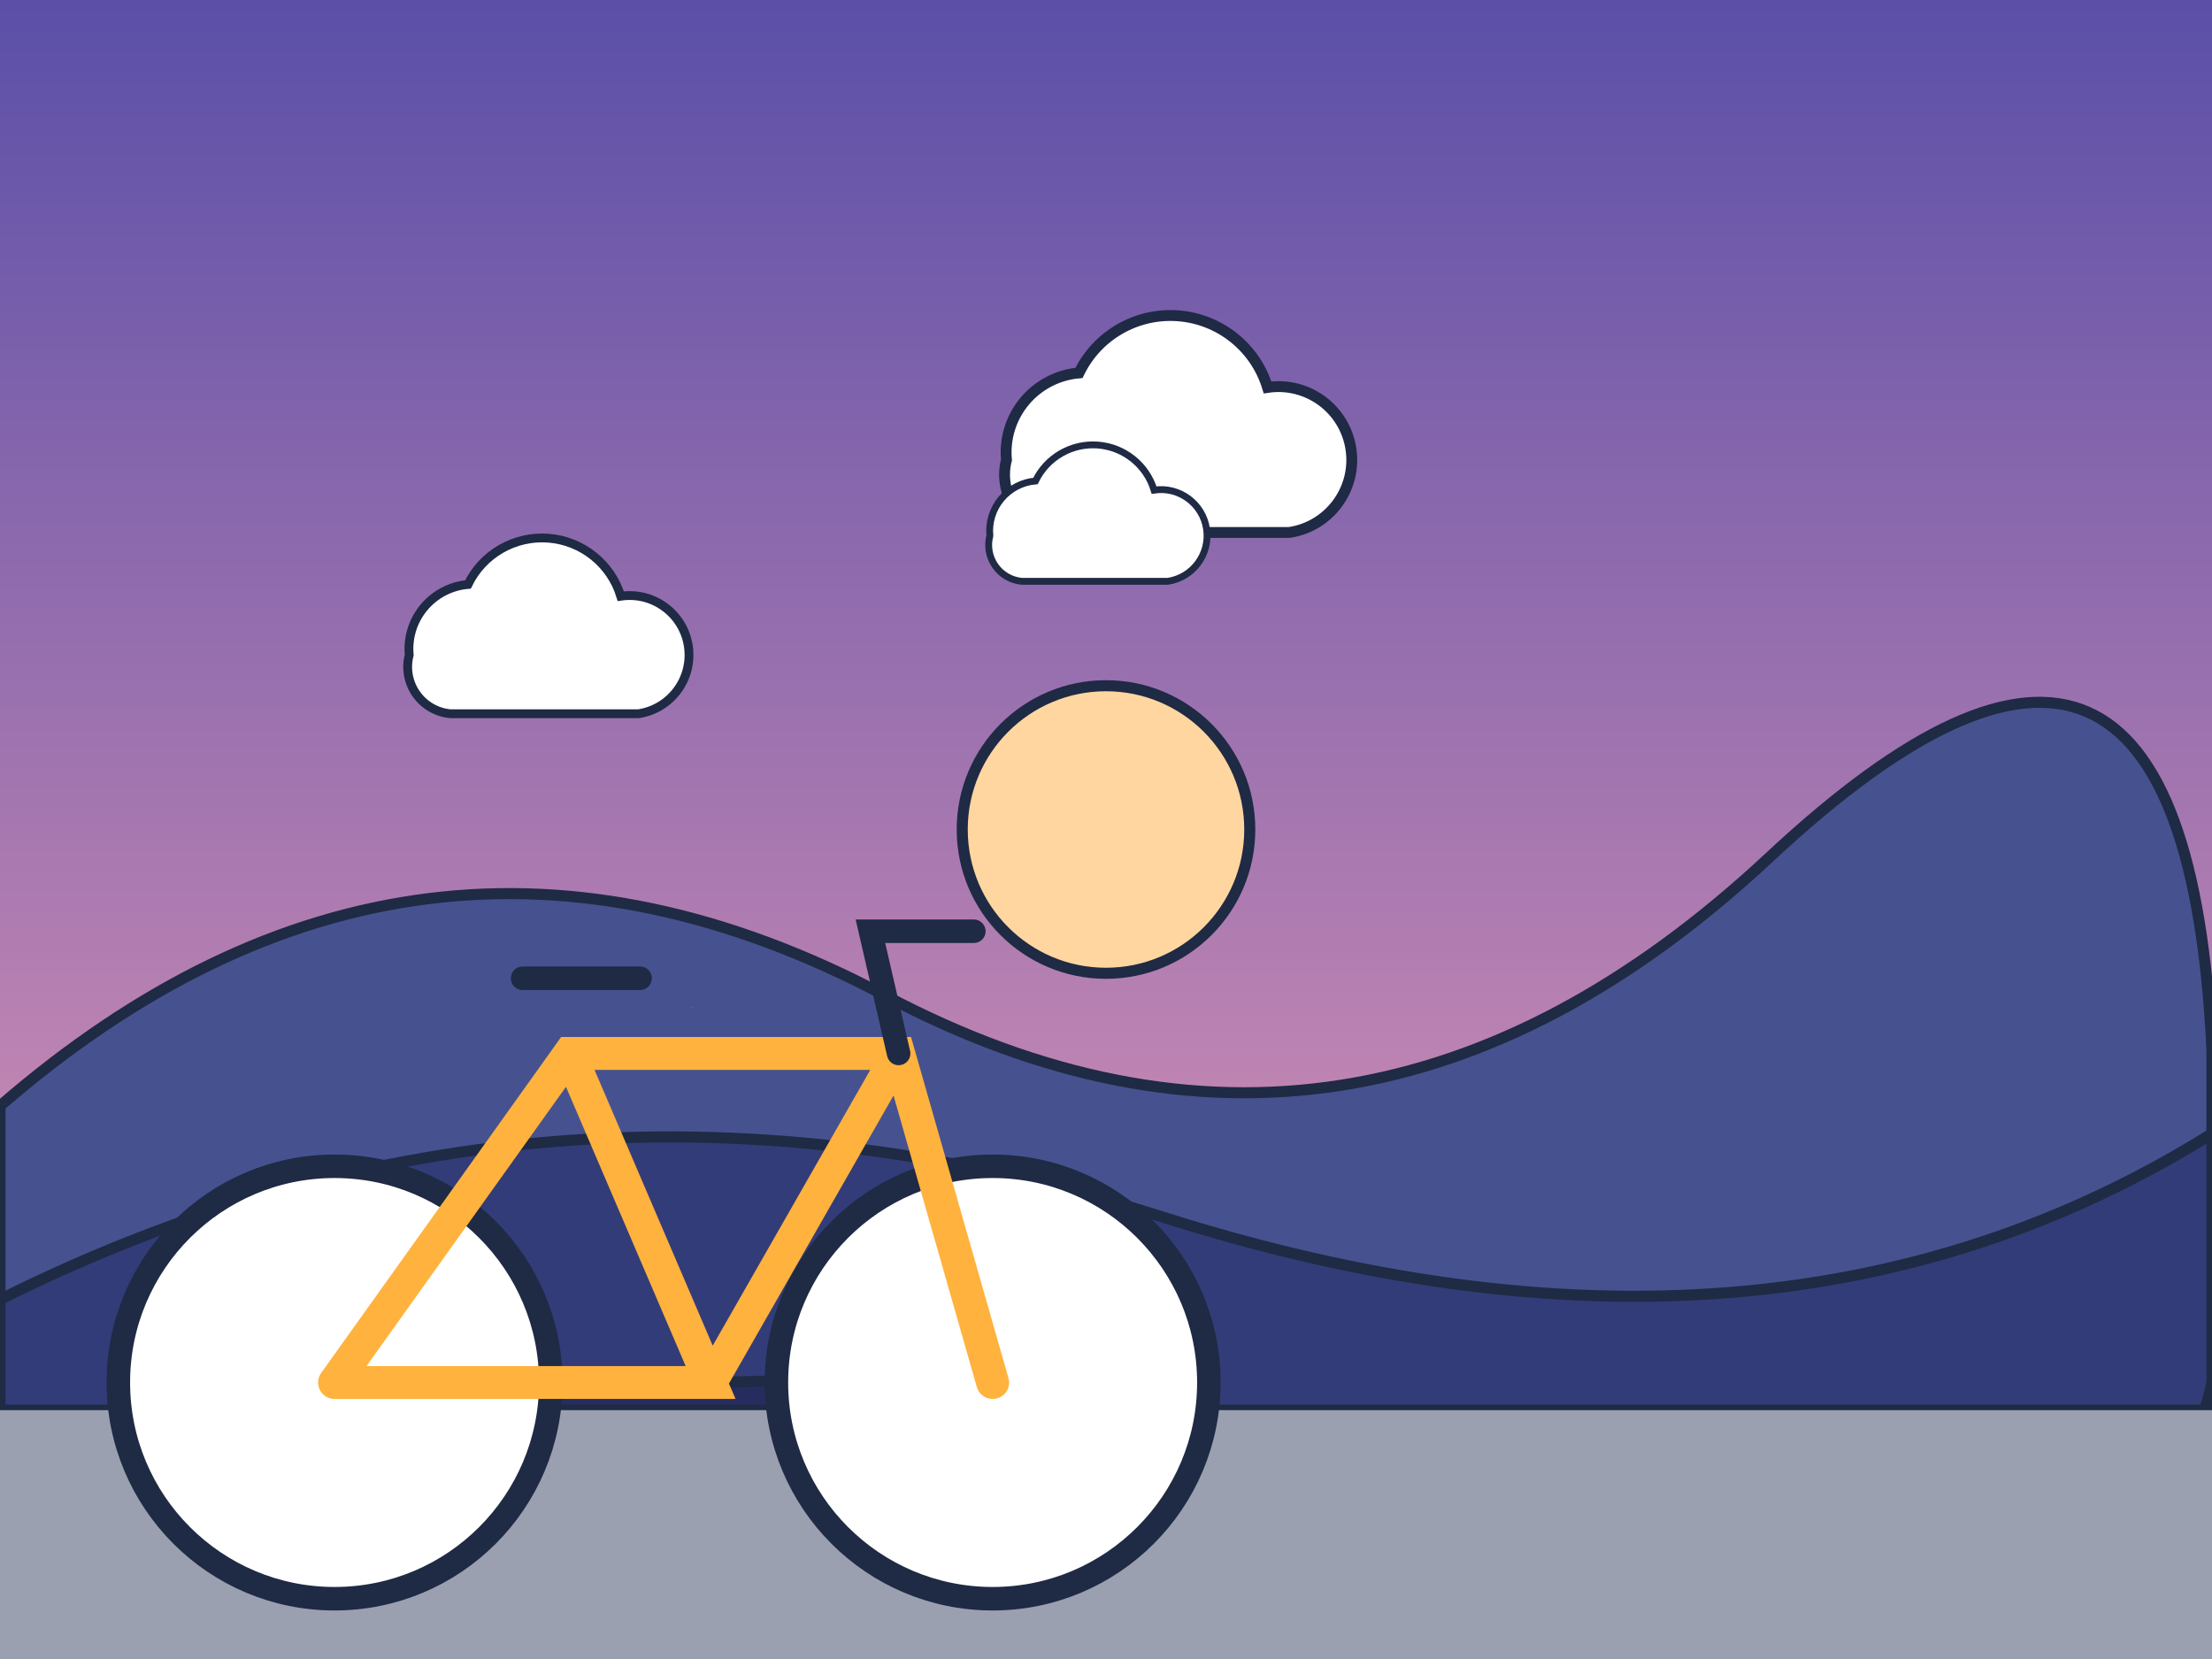
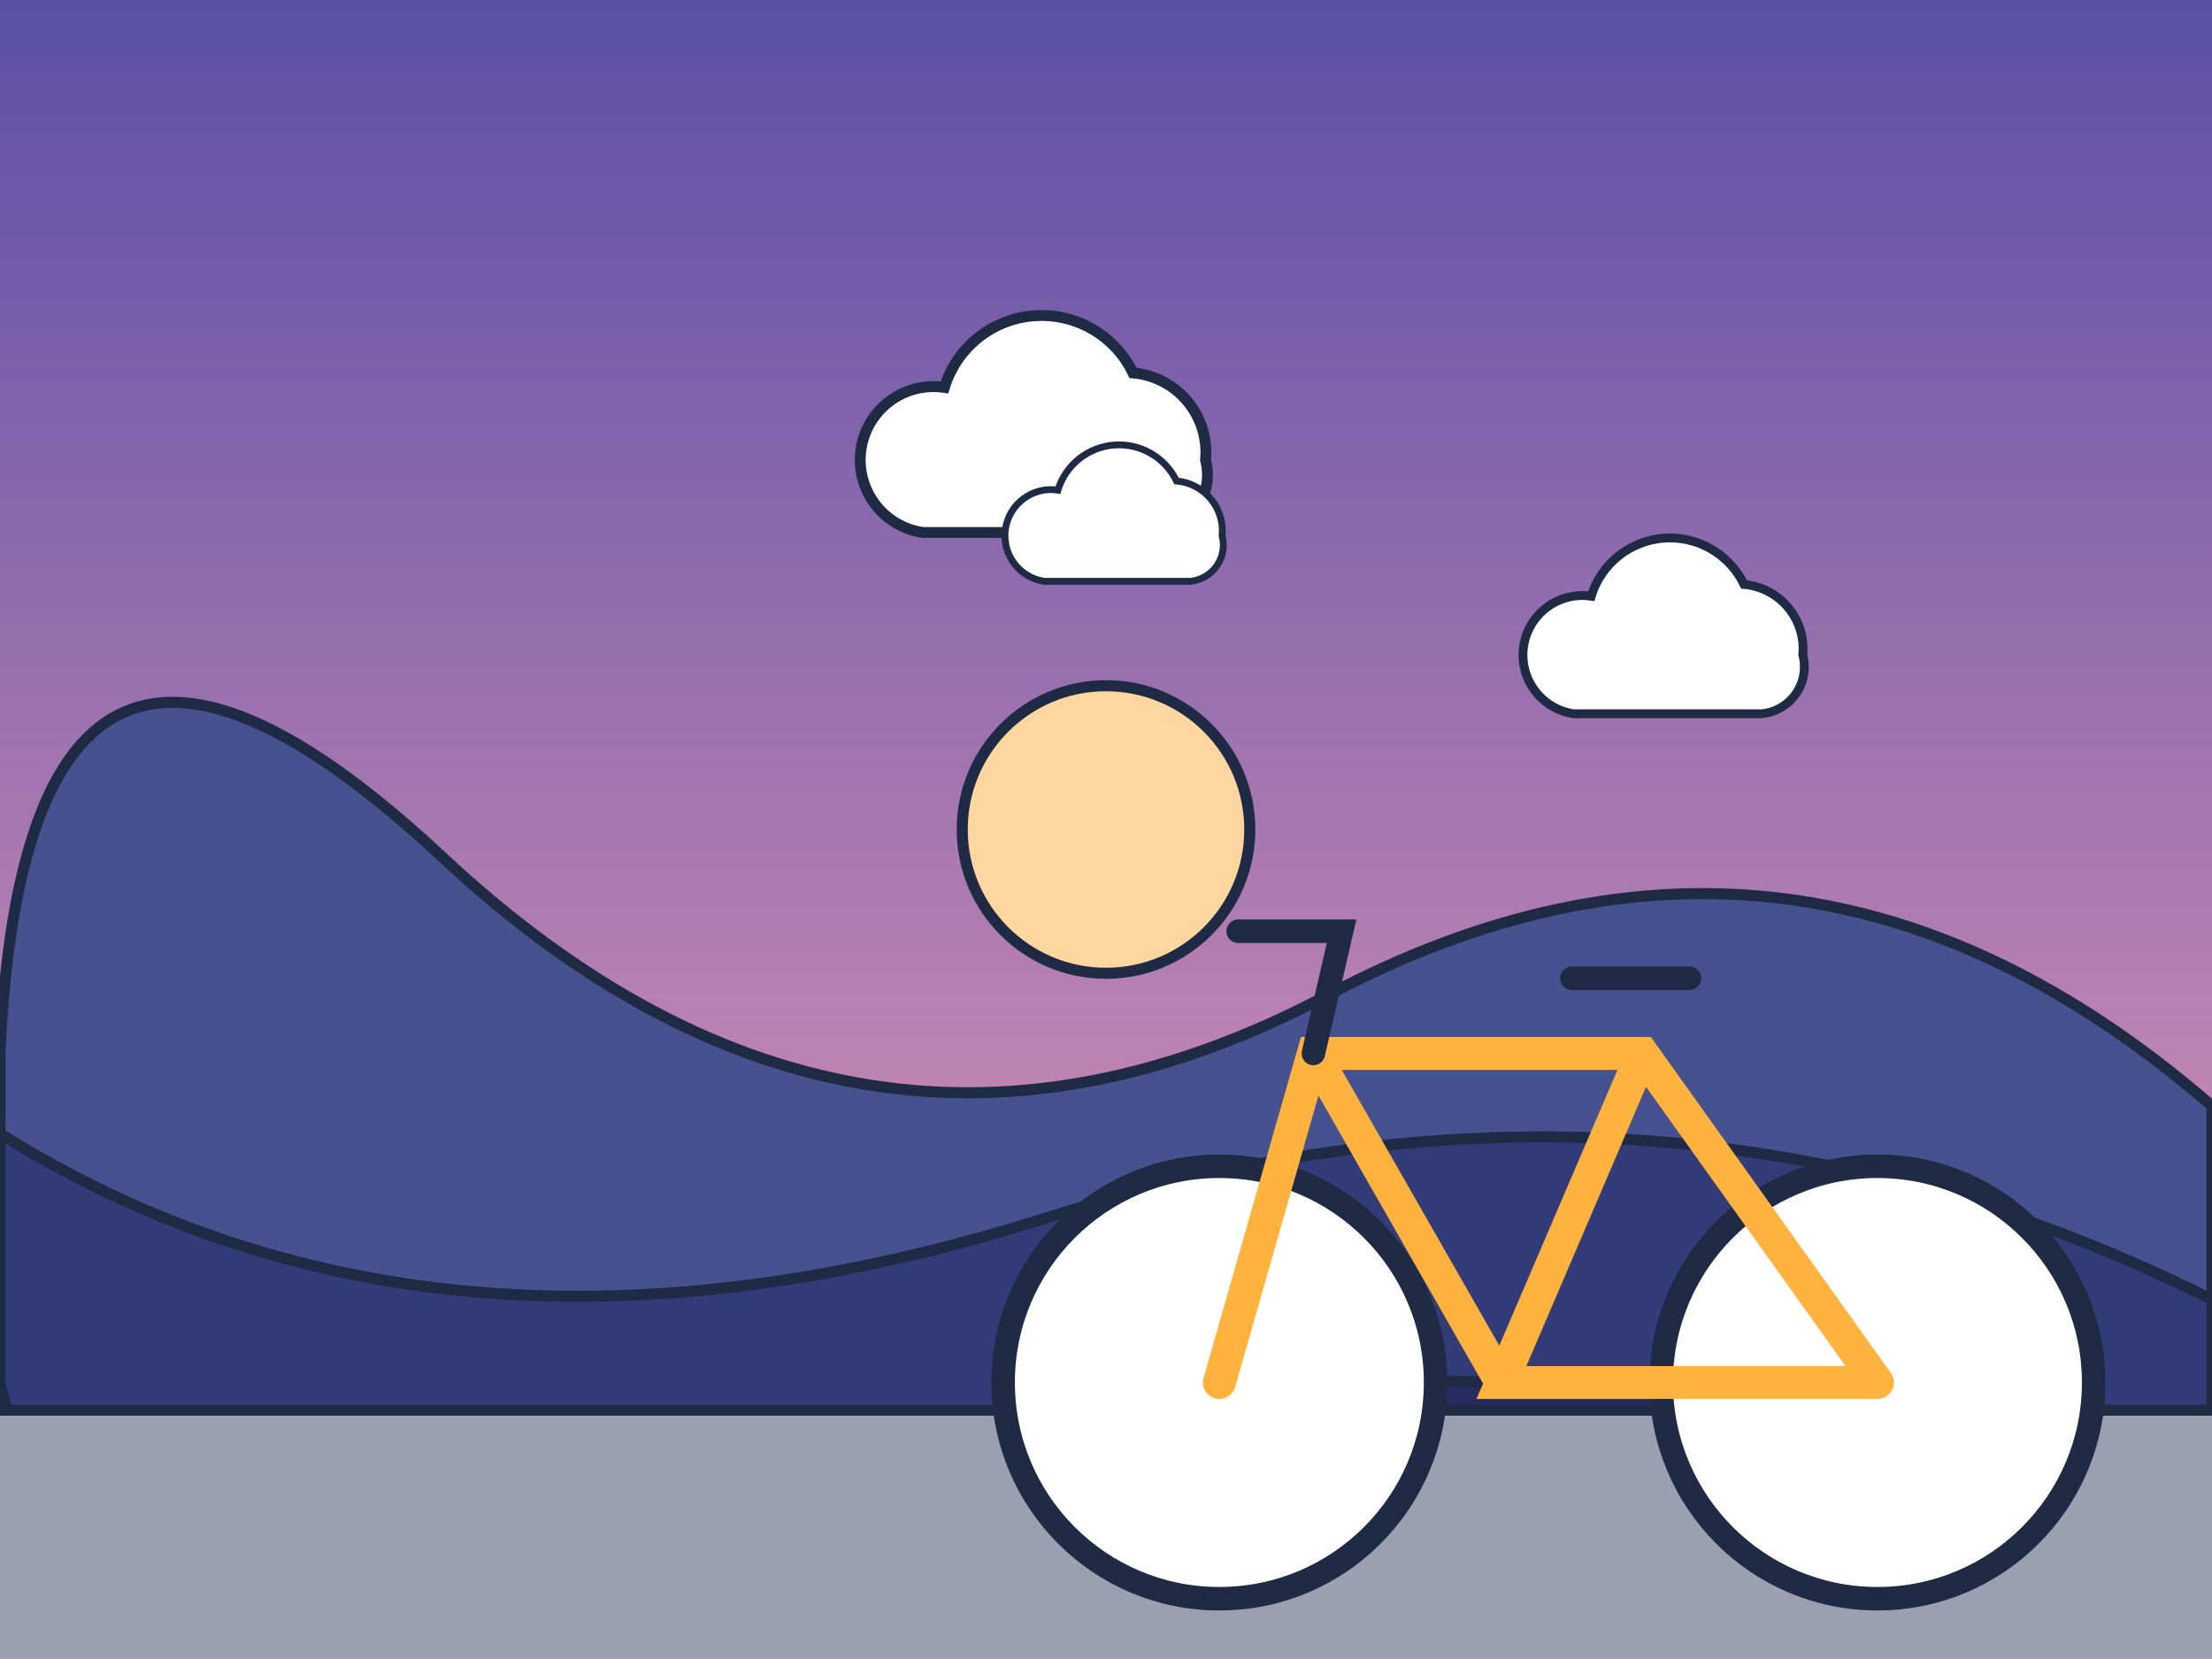
<svg xmlns="http://www.w3.org/2000/svg" viewBox="0 0 800 600" role="img">
-   <defs>
-     <linearGradient id="g" x1="0" y1="0" x2="0" y2="1">
-       <stop offset="0" stop-color="#5b4fa8" />
-       <stop offset="1" stop-color="#f2a0b8" />
-     </linearGradient>
-   </defs>
-   <rect width="800" height="600" fill="url(#g)" />
-   <circle cx="400" cy="300" r="52" fill="#ffd6a0" stroke="#1f2a44" stroke-width="4" />
-   <g transform="translate(148 205) scale(1.062651)" fill="#fff" stroke="#1f2a44" stroke-width="3">
-     <path d="M0 30 a22 22 0 0 1 20-24 a28 28 0 0 1 52 4 a20 20 0 0 1 6 40 H14 a16 16 0 0 1-14-20z" />
-   </g>
-   <g transform="translate(364 127) scale(1.311469)" fill="#fff" stroke="#1f2a44" stroke-width="3">
-     <path d="M0 30 a22 22 0 0 1 20-24 a28 28 0 0 1 52 4 a20 20 0 0 1 6 40 H14 a16 16 0 0 1-14-20z" />
-   </g>
-   <g transform="translate(358 169) scale(0.8248747)" fill="#fff" stroke="#1f2a44" stroke-width="3">
-     <path d="M0 30 a22 22 0 0 1 20-24 a28 28 0 0 1 52 4 a20 20 0 0 1 6 40 H14 a16 16 0 0 1-14-20z" />
-   </g>
-   <path d="M0 400 Q150 270 320 360 T640 310 T800 380 V600 H0z" fill="#46528f" stroke="#1f2a44" stroke-width="4" />
-   <path d="M0 470 Q200 370 420 440 T800 410 V600 H0z" fill="#323c78" stroke="#1f2a44" stroke-width="4" />
-   <path d="M0 550 Q260 460 520 530 T800 500 V600 H0z" fill="#262d5e" stroke="#1f2a44" stroke-width="4" />
-   <path d="M0 510 H800" stroke="#1f2a44" stroke-width="4" />
-   <rect y="510" width="800" height="90" fill="#9aa0b0" />
-   <g transform="translate(240 500) scale(1.7)" stroke="#1f2a44" stroke-width="5" fill="none" stroke-linecap="round">
-     <circle cx="-70" cy="0" r="46" fill="#fff" />
-     <circle cx="70" cy="0" r="46" fill="#fff" />
-     <path d="M-70 0 L-20 -70 L50 -70 L70 0 M-20 -70 L10 0 L-70 0 M10 0 L50 -70" stroke="#ffb23d" stroke-width="7" />
-     <path d="M-30 -86 H-5 M50 -70 L44 -96 H66" />
-   </g>
-   <g transform="translate(250 365) scale(0.01)">
-     <path d="M-14 -34 L-24 -10 M14 -34 L24 -10" stroke="#1f2a44" stroke-width="5" fill="none" stroke-linecap="round" />
-     <rect x="-16" y="-48" width="32" height="40" rx="10" fill="#3b82f6" stroke="#1f2a44" stroke-width="4" />
-     <path d="M-9 -8 V24 M9 -8 V24" stroke="#1f2a44" stroke-width="6" stroke-linecap="round" />
-     <circle cx="0" cy="-64" r="15" fill="#ffd2a8" stroke="#1f2a44" stroke-width="4" />
-     <path d="M-15 -68 a15 15 0 0 1 30 0z" fill="#1f2a44" />
+   <g transform="translate(800 0) scale(-1 1)">
+     <defs>
+       <linearGradient id="g" x1="0" y1="0" x2="0" y2="1">
+         <stop offset="0" stop-color="#5b4fa8" />
+         <stop offset="1" stop-color="#f2a0b8" />
+       </linearGradient>
+     </defs>
+     <rect width="800" height="600" fill="url(#g)" />
+     <circle cx="400" cy="300" r="52" fill="#ffd6a0" stroke="#1f2a44" stroke-width="4" />
+     <g transform="translate(148 205) scale(1.062651)" fill="#fff" stroke="#1f2a44" stroke-width="3">
+       <path d="M0 30 a22 22 0 0 1 20-24 a28 28 0 0 1 52 4 a20 20 0 0 1 6 40 H14 a16 16 0 0 1-14-20z" />
+     </g>
+     <g transform="translate(364 127) scale(1.311469)" fill="#fff" stroke="#1f2a44" stroke-width="3">
+       <path d="M0 30 a22 22 0 0 1 20-24 a28 28 0 0 1 52 4 a20 20 0 0 1 6 40 H14 a16 16 0 0 1-14-20z" />
+     </g>
+     <g transform="translate(358 169) scale(0.8248747)" fill="#fff" stroke="#1f2a44" stroke-width="3">
+       <path d="M0 30 a22 22 0 0 1 20-24 a28 28 0 0 1 52 4 a20 20 0 0 1 6 40 H14 a16 16 0 0 1-14-20z" />
+     </g>
+     <path d="M0 400 Q150 270 320 360 T640 310 T800 380 V600 H0z" fill="#46528f" stroke="#1f2a44" stroke-width="4" />
+     <path d="M0 470 Q200 370 420 440 T800 410 V600 H0z" fill="#323c78" stroke="#1f2a44" stroke-width="4" />
+     <path d="M0 550 Q260 460 520 530 T800 500 V600 H0z" fill="#262d5e" stroke="#1f2a44" stroke-width="4" />
+     <rect y="510" width="800" height="90" fill="#9aa0b0" />
+     <path d="M0 510 H800" stroke="#1f2a44" stroke-width="4" />
+     <g transform="translate(240 500) scale(1.7)" stroke="#1f2a44" stroke-width="5" fill="none" stroke-linecap="round">
+       <circle cx="-70" cy="0" r="46" fill="#fff" />
+       <circle cx="70" cy="0" r="46" fill="#fff" />
+       <path d="M-70 0 L-20 -70 L50 -70 L70 0 M-20 -70 L10 0 L-70 0 M10 0 L50 -70" stroke="#ffb23d" stroke-width="7" />
+       <path d="M-30 -86 H-5 M50 -70 L44 -96 H66" />
+     </g>
  </g>
</svg>
